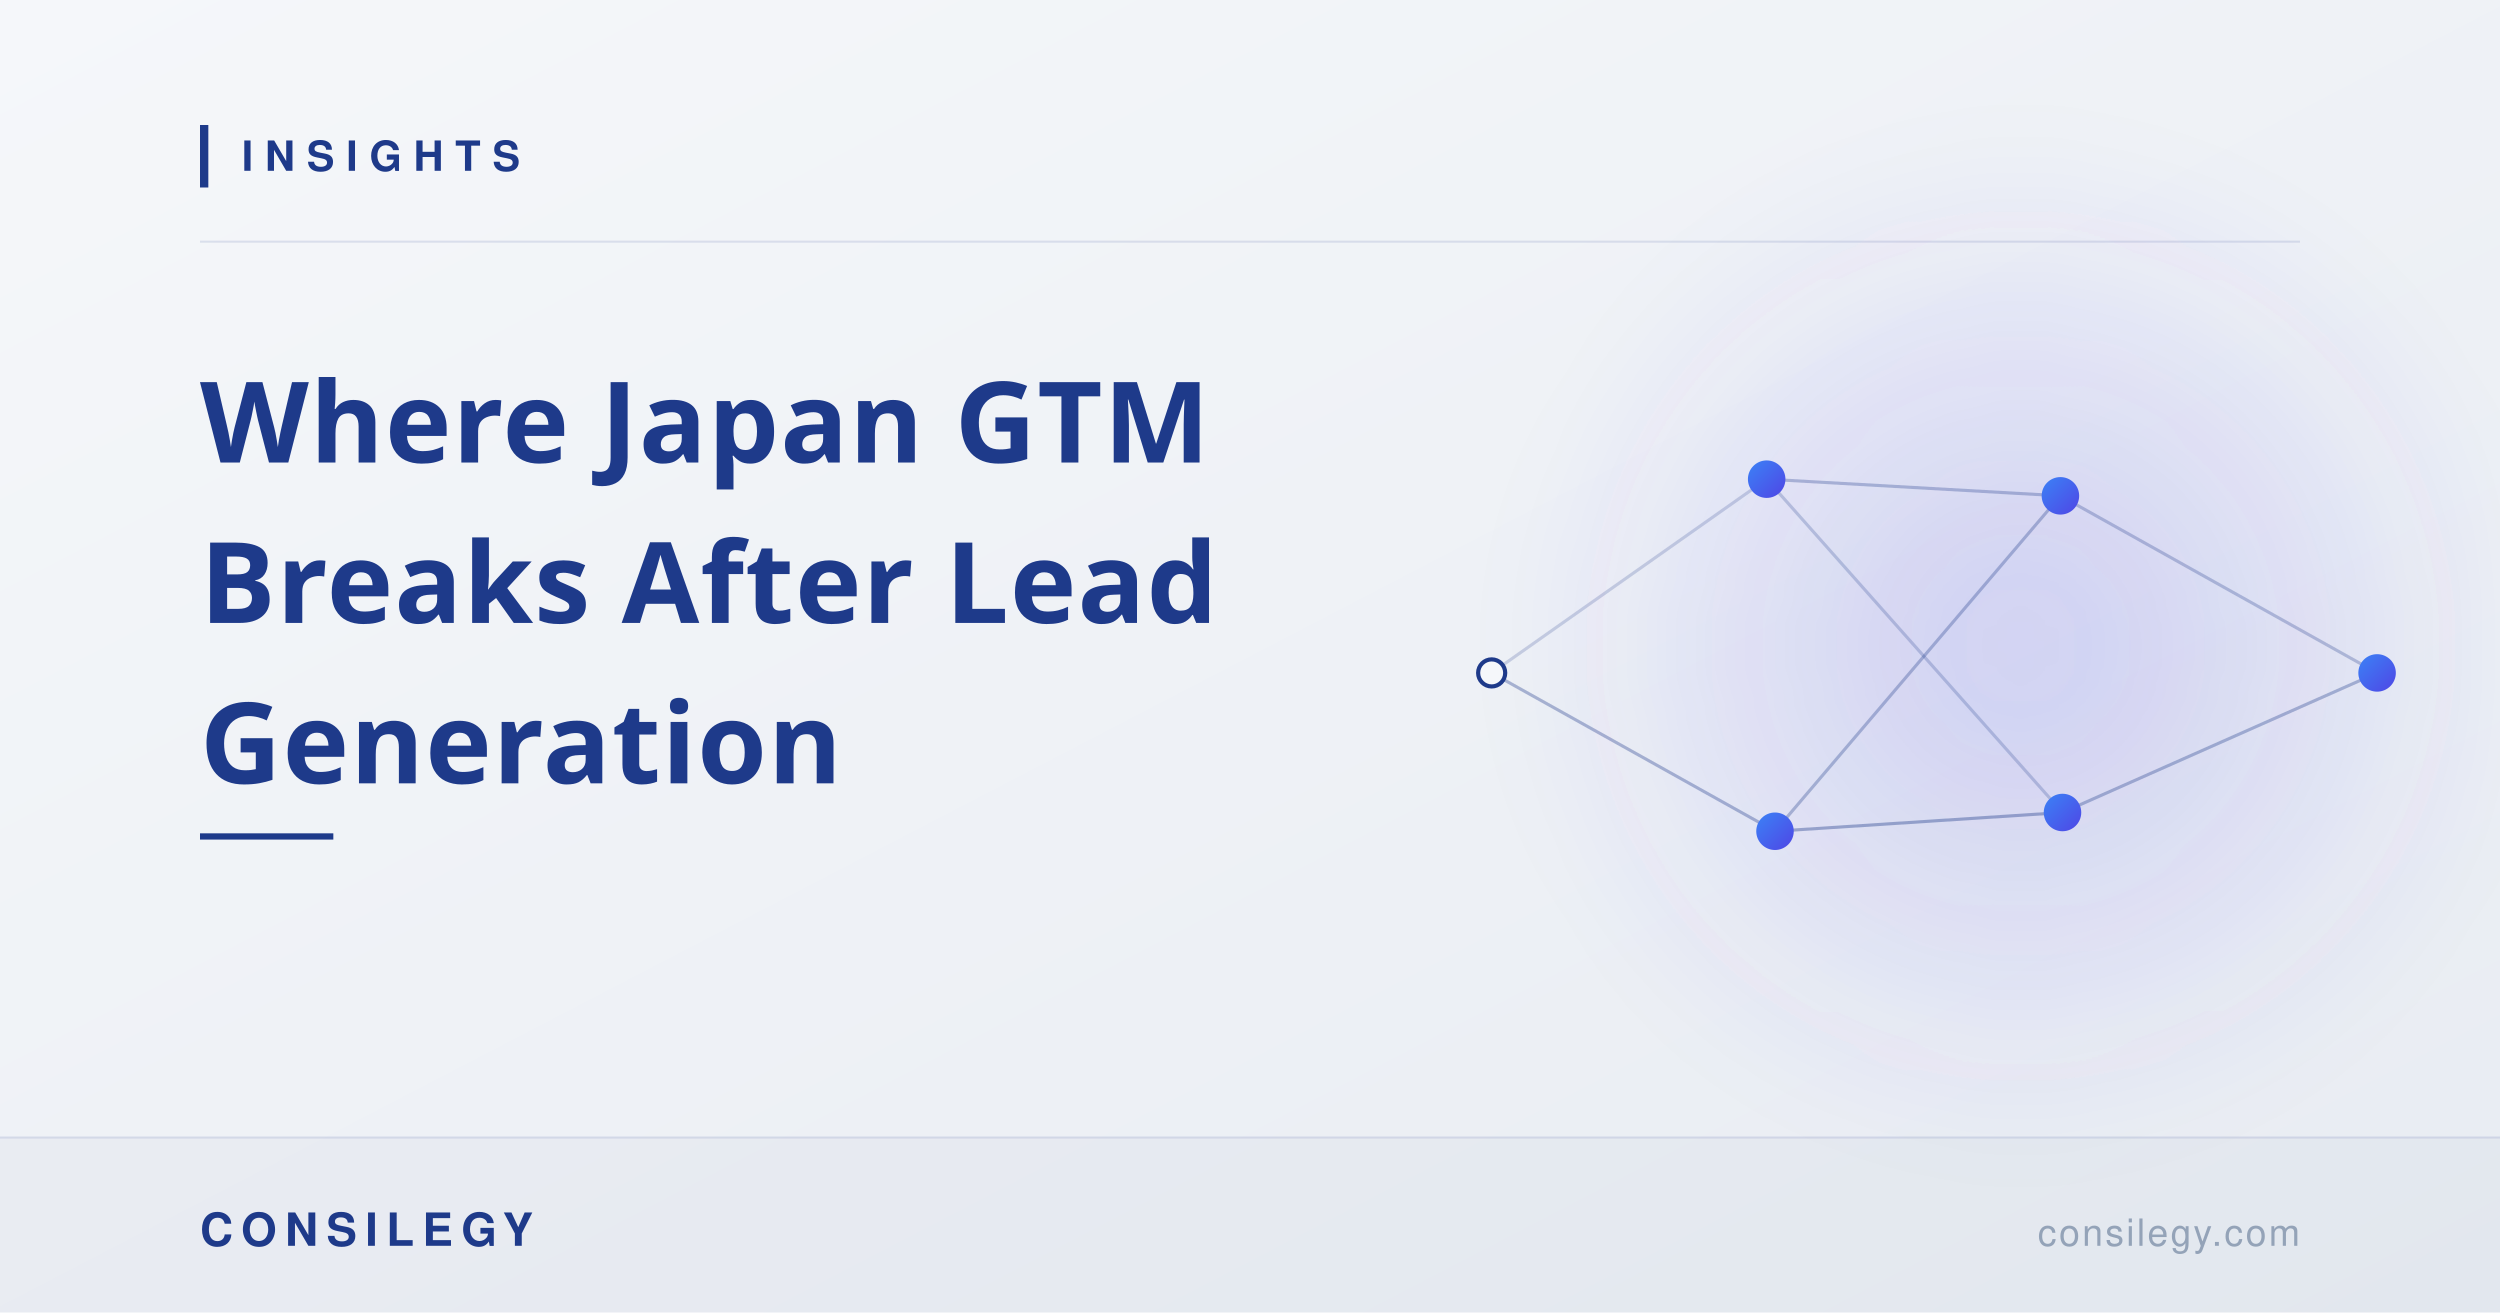
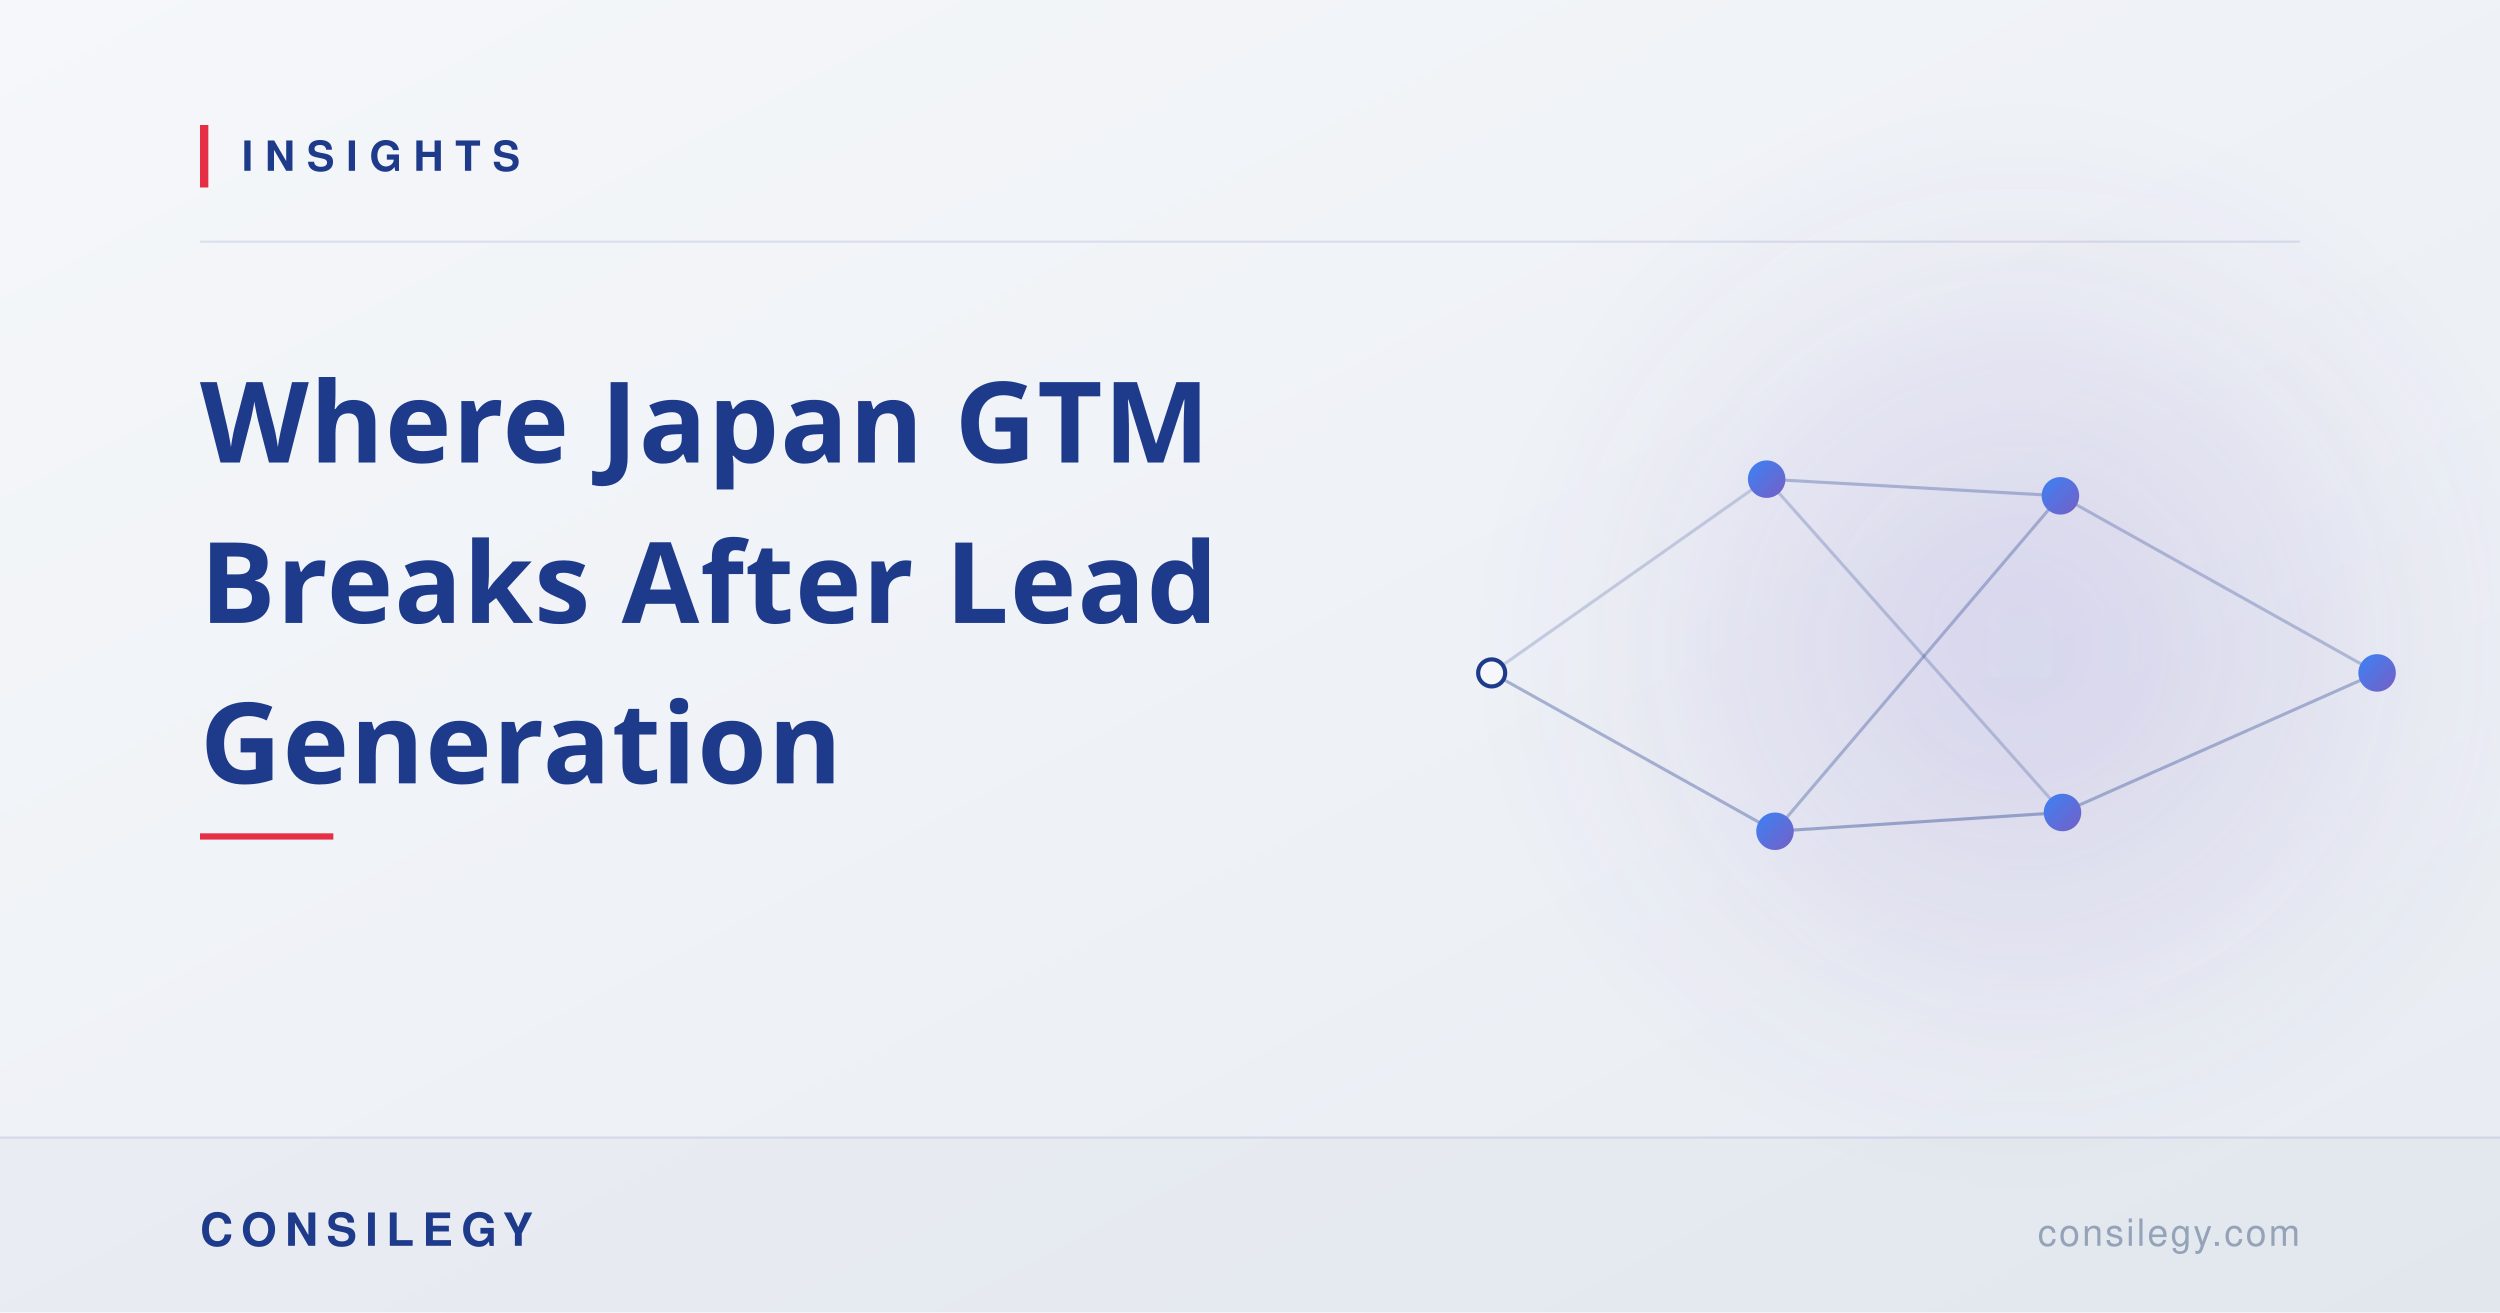
<svg xmlns="http://www.w3.org/2000/svg" viewBox="0 0 1200 630" width="1200" height="630">
  <defs>
    <linearGradient id="bg" x1="0%" y1="0%" x2="100%" y2="100%">
      <stop offset="0%" stop-color="#F5F7FA" />
      <stop offset="100%" stop-color="#E8ECF2" />
    </linearGradient>
    <linearGradient id="bi" x1="0%" y1="0%" x2="100%" y2="100%">
      <stop offset="0%" stop-color="#3B82F6" />
-       <stop offset="100%" stop-color="#4F46E5" />
+       <stop offset="100%" stop-color="#765FC4" />
    </linearGradient>
    <radialGradient id="glow" cx="50%" cy="50%" r="50%">
-       <stop offset="0%" stop-color="#4F46E5" stop-opacity="0.20" />
-       <stop offset="100%" stop-color="#4F46E5" stop-opacity="0" />
+       <stop offset="0%" stop-color="#765FC4" stop-opacity="0.20" />
+       <stop offset="100%" stop-color="#765FC4" stop-opacity="0" />
    </radialGradient>
    <filter id="soft" x="-60%" y="-60%" width="220%" height="220%">
      <feGaussianBlur stdDeviation="26" />
    </filter>
  </defs>
  <rect width="1200" height="630" fill="url(#bg)" />
  <circle cx="970" cy="310" r="240" fill="url(#glow)" filter="url(#soft)" />
  <line x1="716" y1="323" x2="848" y2="230" stroke="#1E3A8A" stroke-opacity="0.20" stroke-width="1.5" />
  <line x1="716" y1="323" x2="852" y2="399" stroke="#1E3A8A" stroke-opacity="0.34" stroke-width="1.5" />
  <line x1="848" y1="230" x2="989" y2="238" stroke="#1E3A8A" stroke-opacity="0.30" stroke-width="1.5" />
  <line x1="848" y1="230" x2="990" y2="390" stroke="#1E3A8A" stroke-opacity="0.23" stroke-width="1.5" />
  <line x1="852" y1="399" x2="989" y2="238" stroke="#1E3A8A" stroke-opacity="0.31" stroke-width="1.5" />
  <line x1="852" y1="399" x2="990" y2="390" stroke="#1E3A8A" stroke-opacity="0.38" stroke-width="1.5" />
  <line x1="989" y1="238" x2="1141" y2="323" stroke="#1E3A8A" stroke-opacity="0.27" stroke-width="1.5" />
  <line x1="990" y1="390" x2="1141" y2="323" stroke="#1E3A8A" stroke-opacity="0.33" stroke-width="1.5" />
  <circle cx="716" cy="323" r="6.5" fill="#F5F7FA" stroke="#1E3A8A" stroke-width="2" />
  <circle cx="848" cy="230" r="9" fill="url(#bi)" />
  <circle cx="852" cy="399" r="9" fill="url(#bi)" />
  <circle cx="989" cy="238" r="9" fill="url(#bi)" />
  <circle cx="990" cy="390" r="9" fill="url(#bi)" />
  <circle cx="1141" cy="323" r="9" fill="url(#bi)" />
-   <rect x="96" y="60" width="4" height="30" fill="#1E3A8A" />
+   <rect x="96" y="60" width="4" height="30" fill="#E62E45" />
  <text x="116" y="82" font-family="'Helvetica Neue',Helvetica,Arial,sans-serif" font-size="20" font-weight="600" fill="#1E3A8A" letter-spacing="0.28em">INSIGHTS</text>
  <line x1="96" y1="116" x2="1104" y2="116" stroke="#1E3A8A" stroke-opacity="0.12" stroke-width="1" />
  <text x="96" y="222" font-family="'Hiragino Sans','Hiragino Kaku Gothic ProN',system-ui,sans-serif" font-size="54" font-weight="600" fill="#1E3A8A" letter-spacing="0.01em">Where Japan GTM</text>
  <text x="96" y="299" font-family="'Hiragino Sans','Hiragino Kaku Gothic ProN',system-ui,sans-serif" font-size="54" font-weight="600" fill="#1E3A8A" letter-spacing="0.01em">Breaks After Lead</text>
  <text x="96" y="376" font-family="'Hiragino Sans','Hiragino Kaku Gothic ProN',system-ui,sans-serif" font-size="54" font-weight="600" fill="#1E3A8A" letter-spacing="0.01em">Generation</text>
-   <rect x="96" y="400" width="64" height="3" fill="#1E3A8A" />
+   <rect x="96" y="400" width="64" height="3" fill="#E62E45" />
  <rect x="0" y="546" width="1200" height="84" fill="#1E3A8A" fill-opacity="0.035" />
  <line x1="0" y1="546" x2="1200" y2="546" stroke="#1E3A8A" stroke-opacity="0.12" stroke-width="1" />
  <text x="96" y="598" font-family="'Helvetica Neue',Helvetica,Arial,sans-serif" font-size="22" font-weight="600" fill="#1E3A8A" letter-spacing="0.18em">CONSILEGY</text>
  <text x="1104" y="598" text-anchor="end" font-family="'Helvetica Neue',Helvetica,Arial,sans-serif" font-size="18" font-weight="400" fill="#94A3B8" letter-spacing="0.06em">consilegy.com</text>
</svg>
